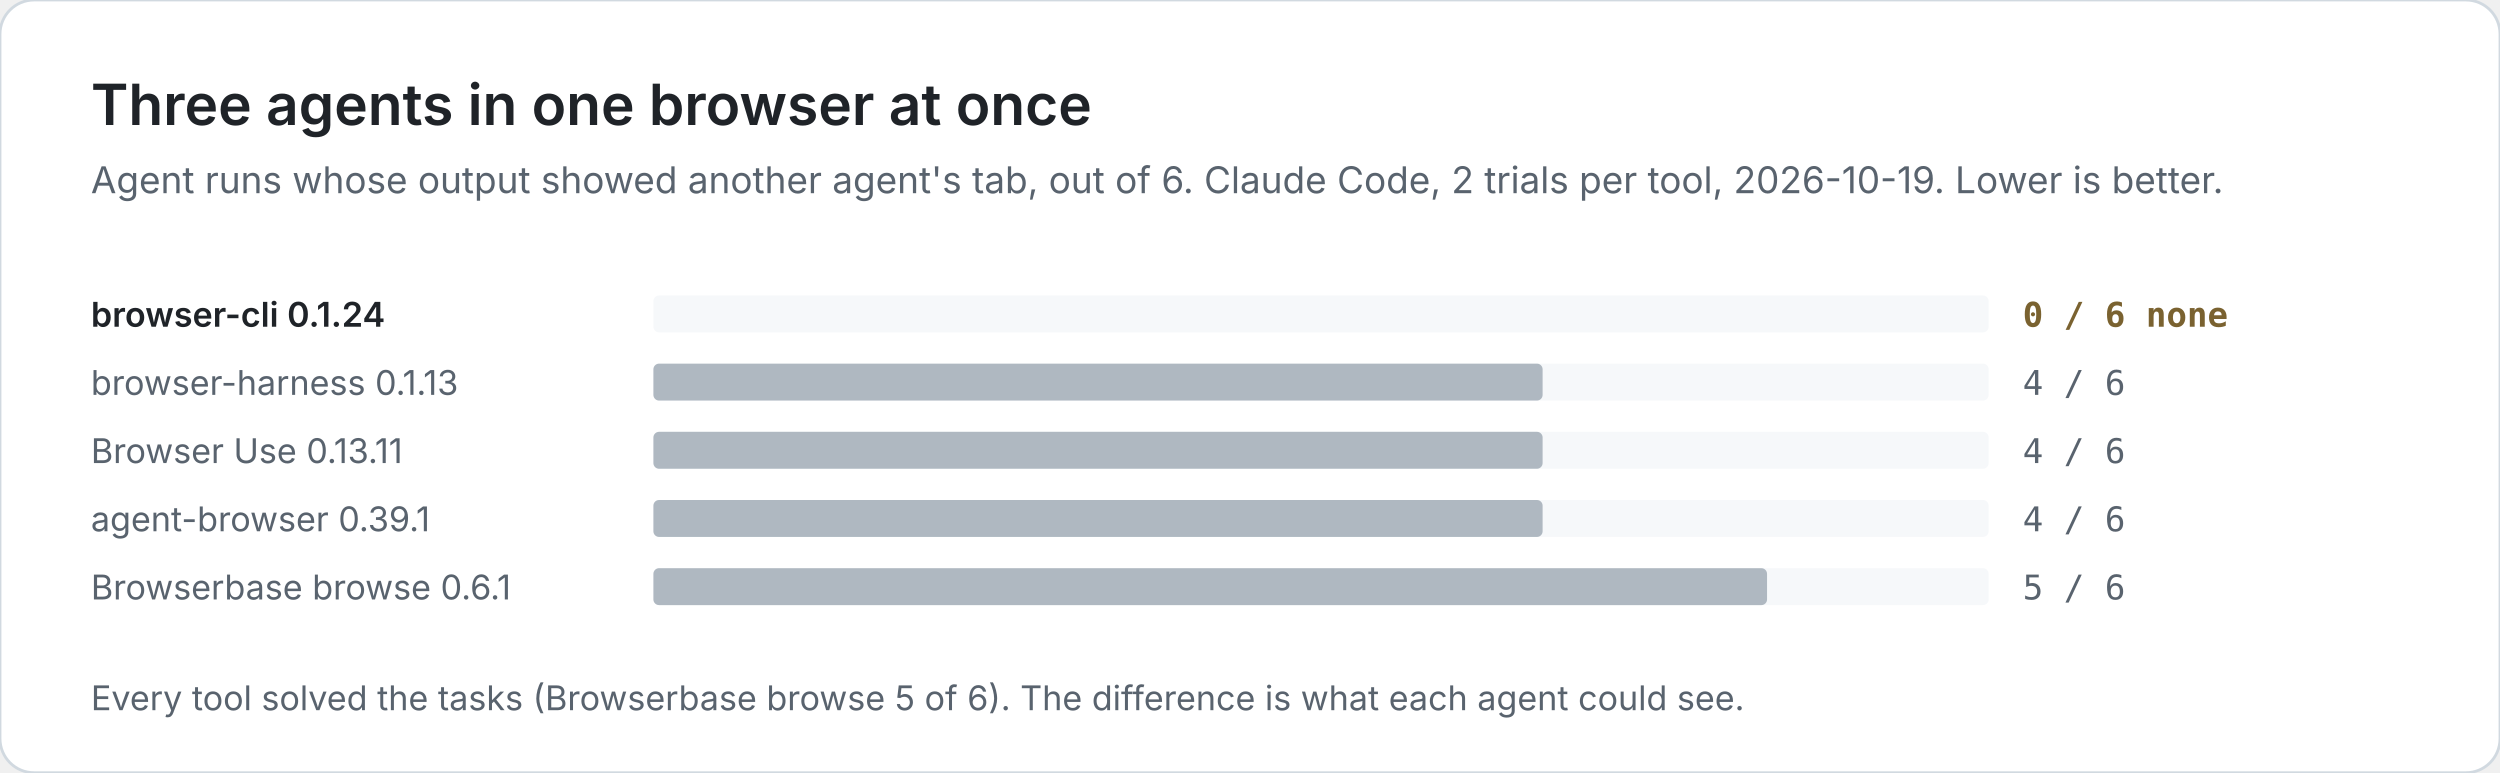
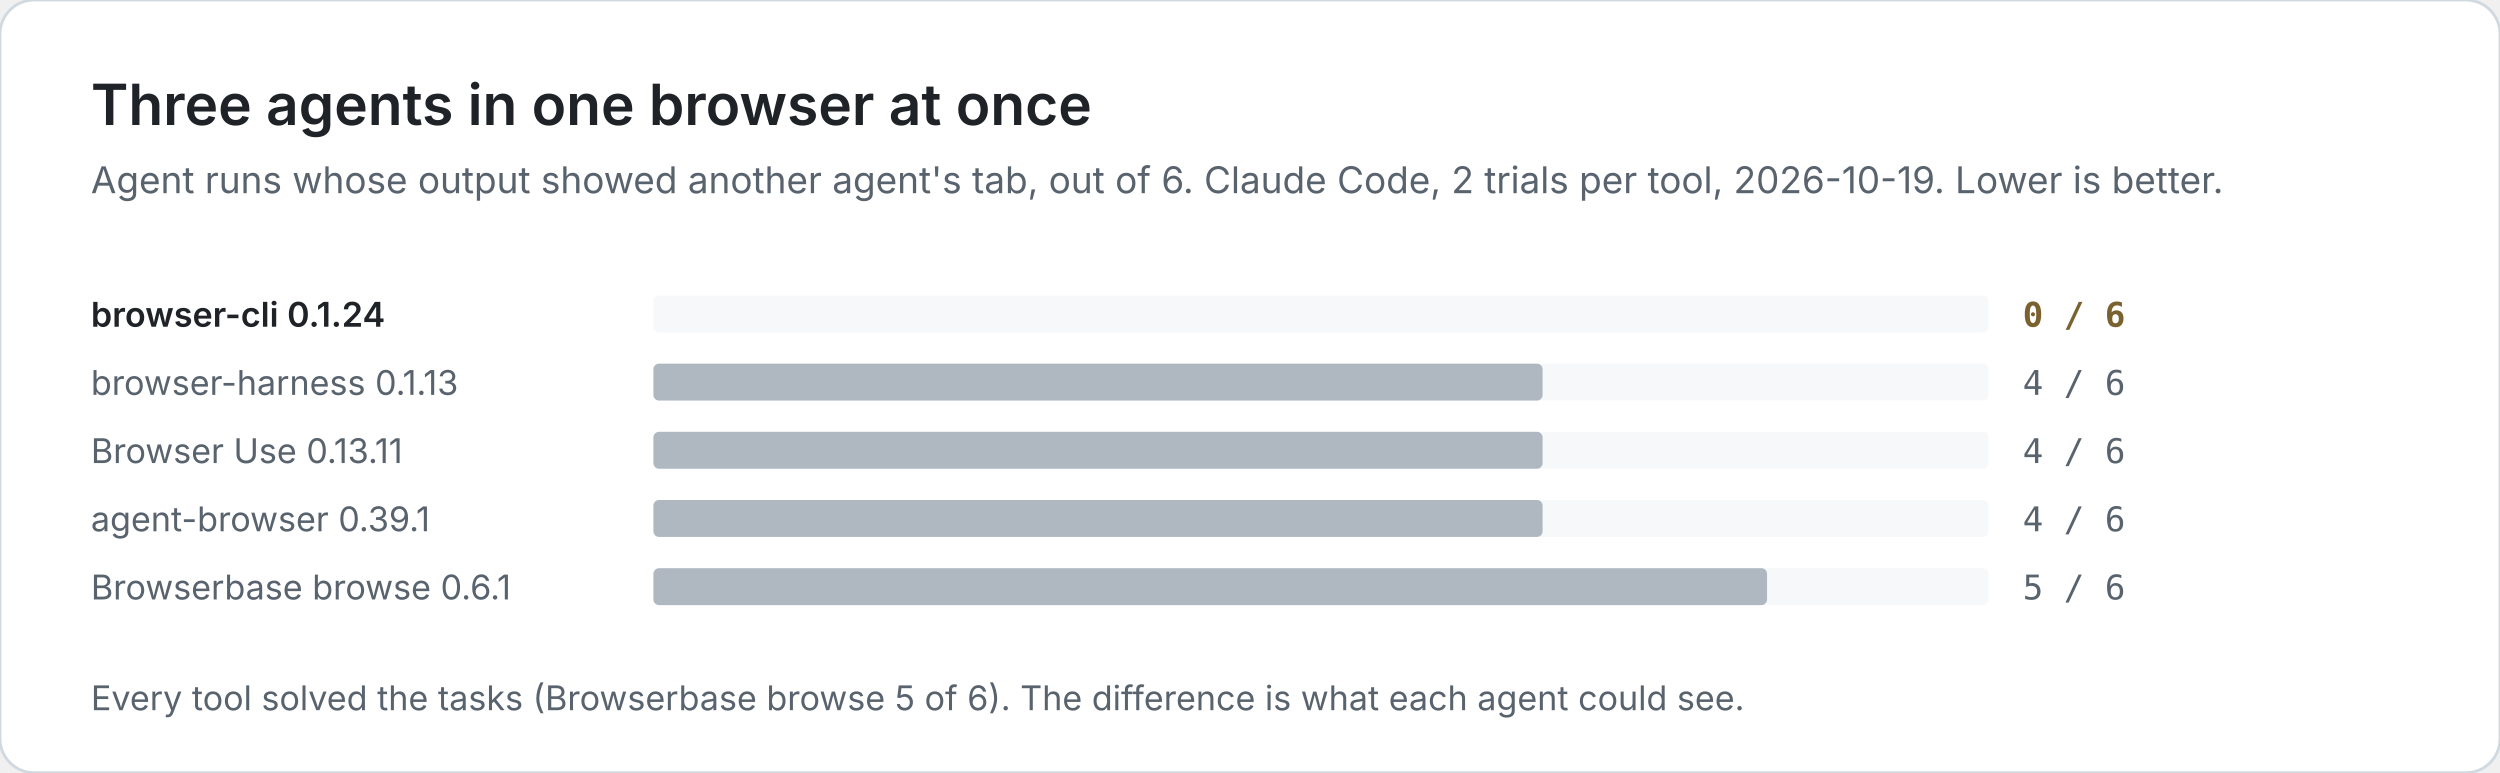
<svg xmlns="http://www.w3.org/2000/svg" width="880" height="272" viewBox="0 0 880 272" role="img" aria-label="Runs where an agent saw another agent's tab, out of 6: browser-cli 0, browser-harness 4, Browser Use 4, agent-browser 4, Browserbase browse 5">
  <rect width="880" height="272" rx="12" fill="#ffffff" stroke="#d1d9e0" />
  <text x="32" y="44" font-family="Inter, -apple-system, 'Segoe UI', Helvetica, Arial, sans-serif" font-size="20" font-weight="600" fill="#1f2328">Three agents in one browser at once</text>
  <text x="32" y="68" font-family="Inter, -apple-system, 'Segoe UI', Helvetica, Arial, sans-serif" font-size="13" fill="#59636e">Agent runs whose output showed another agent's tab, out of 6. Claude Code, 2 trials per tool, 2026-10-19. Lower is better.</text>
  <text x="32" y="115" font-family="Inter, -apple-system, 'Segoe UI', Helvetica, Arial, sans-serif" font-size="12" font-weight="600" fill="#1f2328">browser-cli 0.1.24</text>
  <rect x="230" y="104" width="470" height="13" rx="2" fill="#f6f8fa" />
-   <text x="712" y="115" font-family="'JetBrains Mono', ui-monospace, SFMono-Regular, Menlo, monospace" font-size="12" fill="#7A6230" font-weight="600">0 / 6  none</text>
+   <text x="712" y="115" font-family="'JetBrains Mono', ui-monospace, SFMono-Regular, Menlo, monospace" font-size="12" fill="#7A6230" font-weight="600">0 / 6</text>
  <text x="32" y="139" font-family="Inter, -apple-system, 'Segoe UI', Helvetica, Arial, sans-serif" font-size="12" fill="#59636e">browser-harness 0.1.13</text>
  <rect x="230" y="128" width="470" height="13" rx="2" fill="#f6f8fa" />
  <rect x="230" y="128" width="313" height="13" rx="2" fill="#afb8c1" />
  <text x="712" y="139" font-family="'JetBrains Mono', ui-monospace, SFMono-Regular, Menlo, monospace" font-size="12" fill="#59636e">4 / 6</text>
  <text x="32" y="163" font-family="Inter, -apple-system, 'Segoe UI', Helvetica, Arial, sans-serif" font-size="12" fill="#59636e">Browser Use 0.13.11</text>
  <rect x="230" y="152" width="470" height="13" rx="2" fill="#f6f8fa" />
  <rect x="230" y="152" width="313" height="13" rx="2" fill="#afb8c1" />
  <text x="712" y="163" font-family="'JetBrains Mono', ui-monospace, SFMono-Regular, Menlo, monospace" font-size="12" fill="#59636e">4 / 6</text>
  <text x="32" y="187" font-family="Inter, -apple-system, 'Segoe UI', Helvetica, Arial, sans-serif" font-size="12" fill="#59636e">agent-browser 0.39.1</text>
  <rect x="230" y="176" width="470" height="13" rx="2" fill="#f6f8fa" />
  <rect x="230" y="176" width="313" height="13" rx="2" fill="#afb8c1" />
  <text x="712" y="187" font-family="'JetBrains Mono', ui-monospace, SFMono-Regular, Menlo, monospace" font-size="12" fill="#59636e">4 / 6</text>
  <text x="32" y="211" font-family="Inter, -apple-system, 'Segoe UI', Helvetica, Arial, sans-serif" font-size="12" fill="#59636e">Browserbase browse 0.6.1</text>
  <rect x="230" y="200" width="470" height="13" rx="2" fill="#f6f8fa" />
  <rect x="230" y="200" width="392" height="13" rx="2" fill="#afb8c1" />
  <text x="712" y="211" font-family="'JetBrains Mono', ui-monospace, SFMono-Regular, Menlo, monospace" font-size="12" fill="#59636e">5 / 6</text>
  <text x="32" y="250" font-family="Inter, -apple-system, 'Segoe UI', Helvetica, Arial, sans-serif" font-size="12" fill="#59636e">Every tool solved the tasks (Browserbase browse 5 of 6). The difference is what each agent could see.</text>
</svg>
